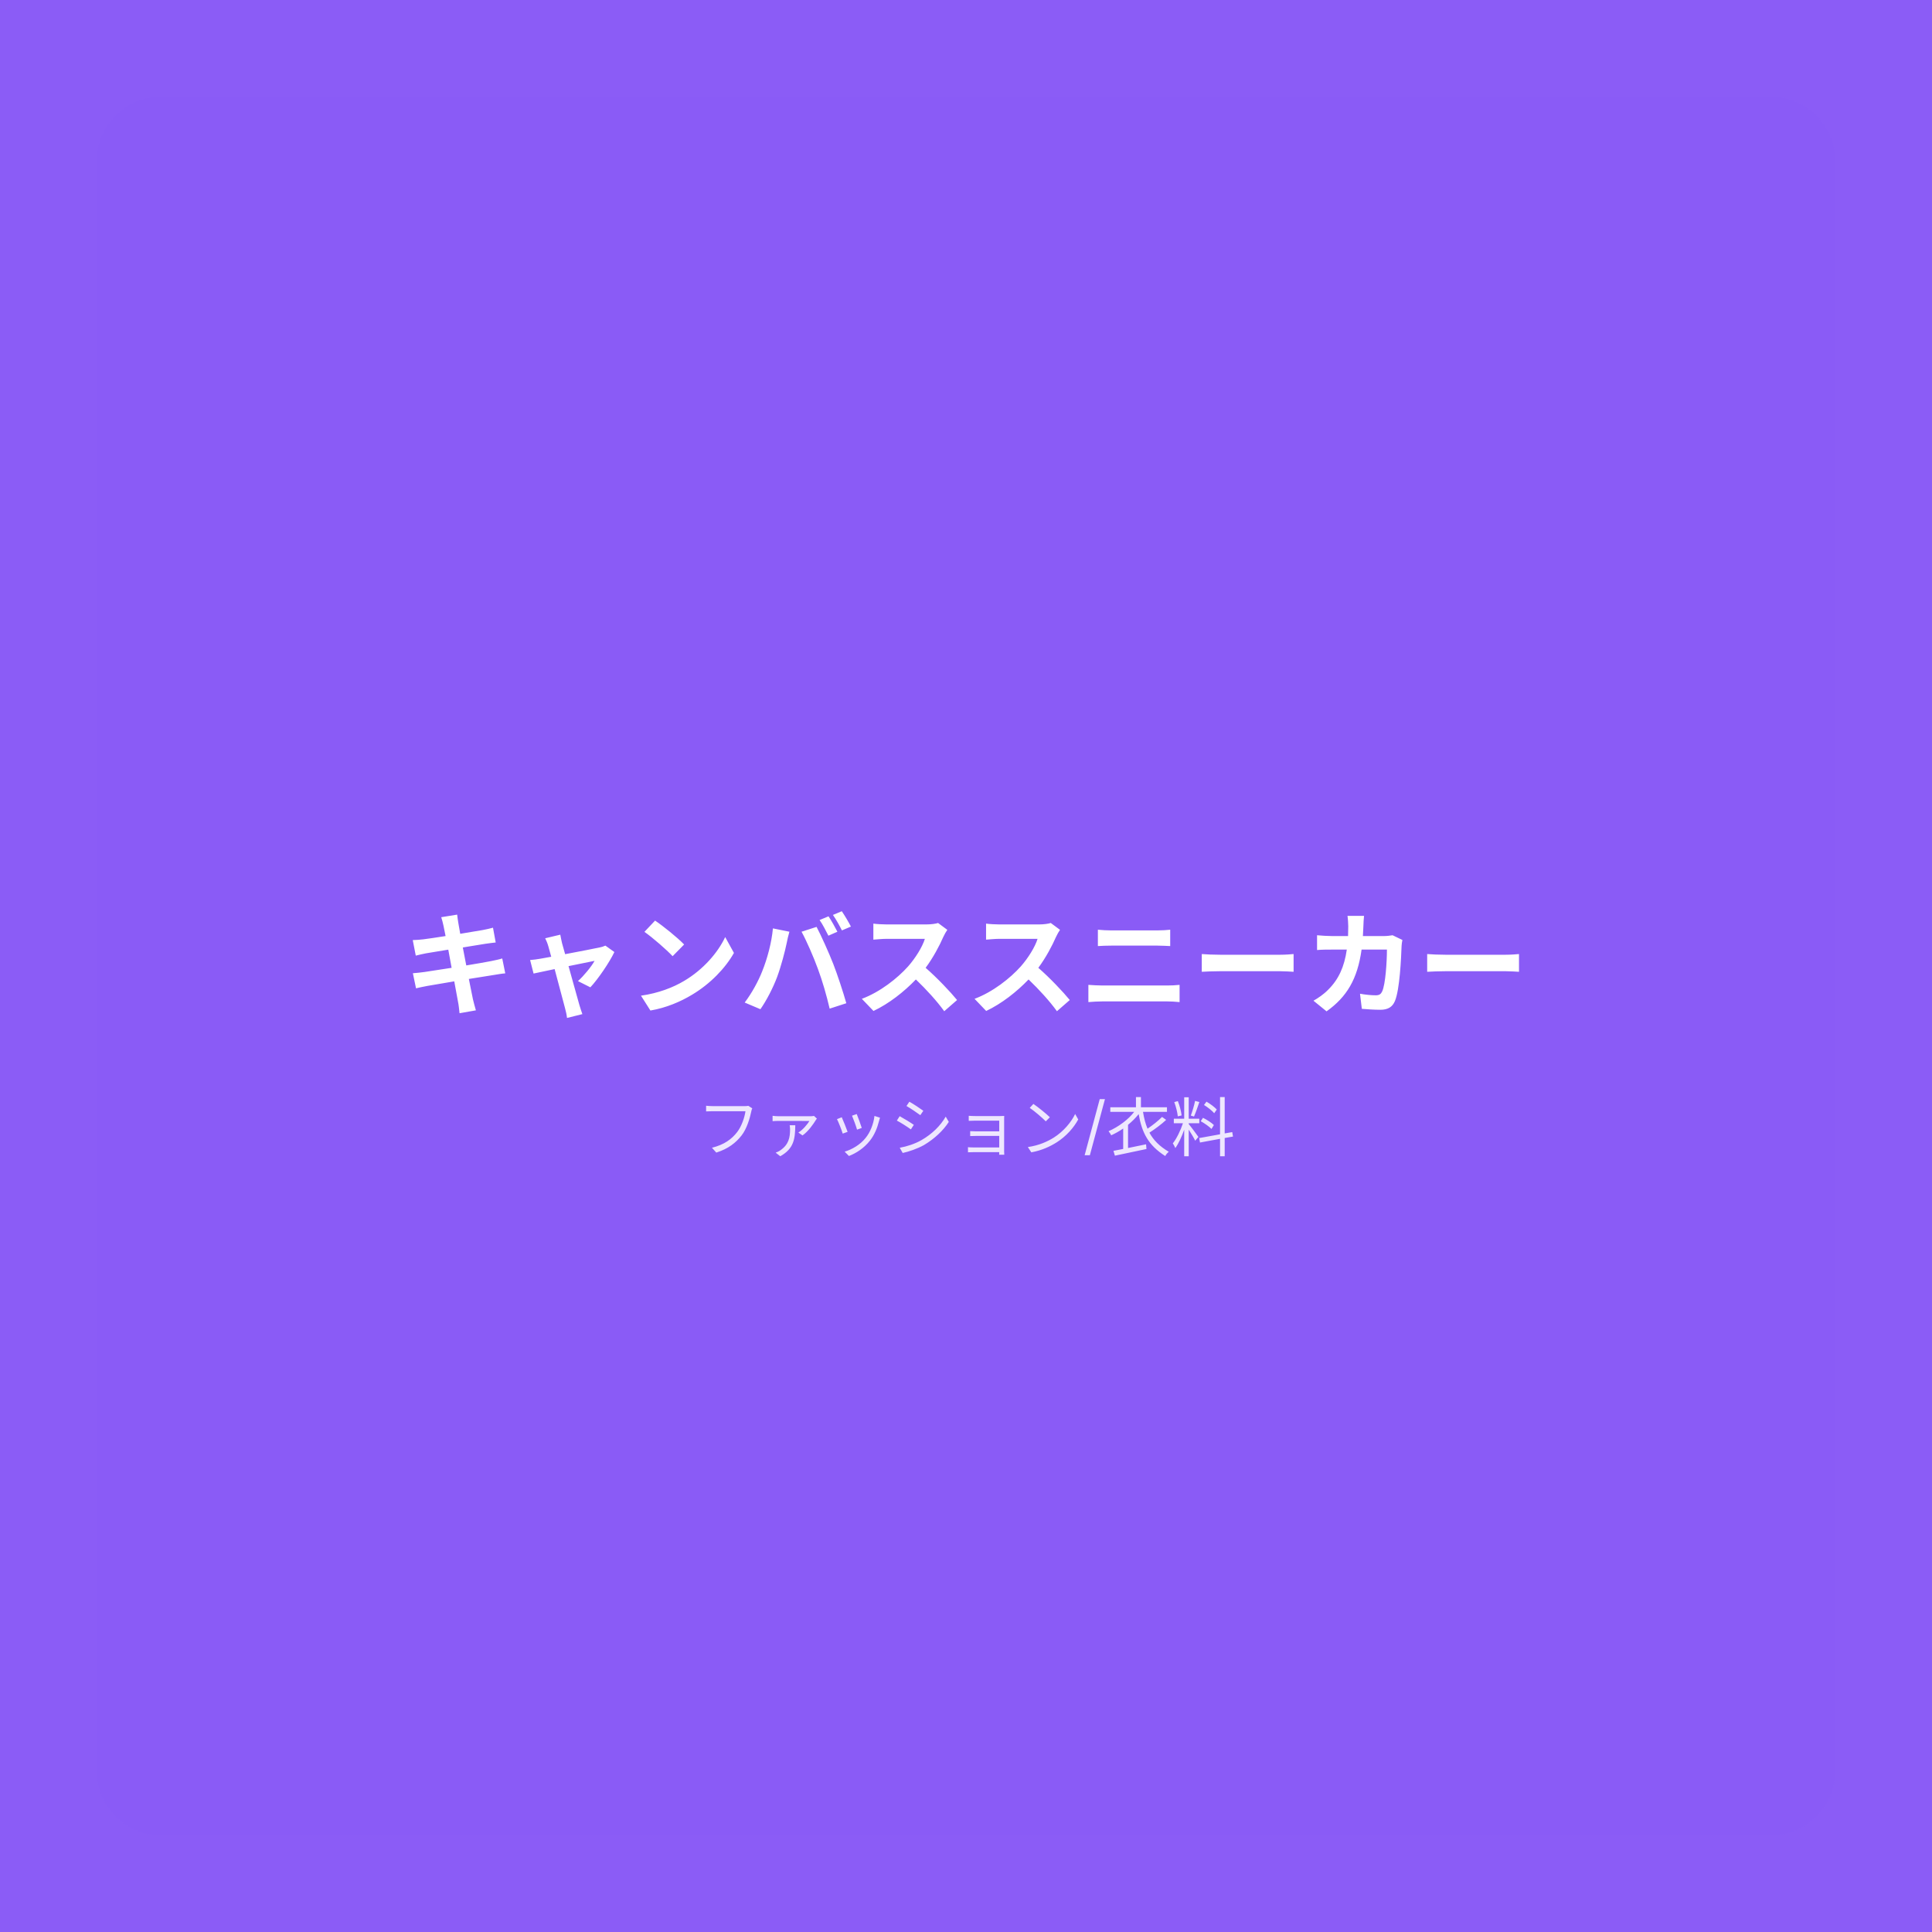
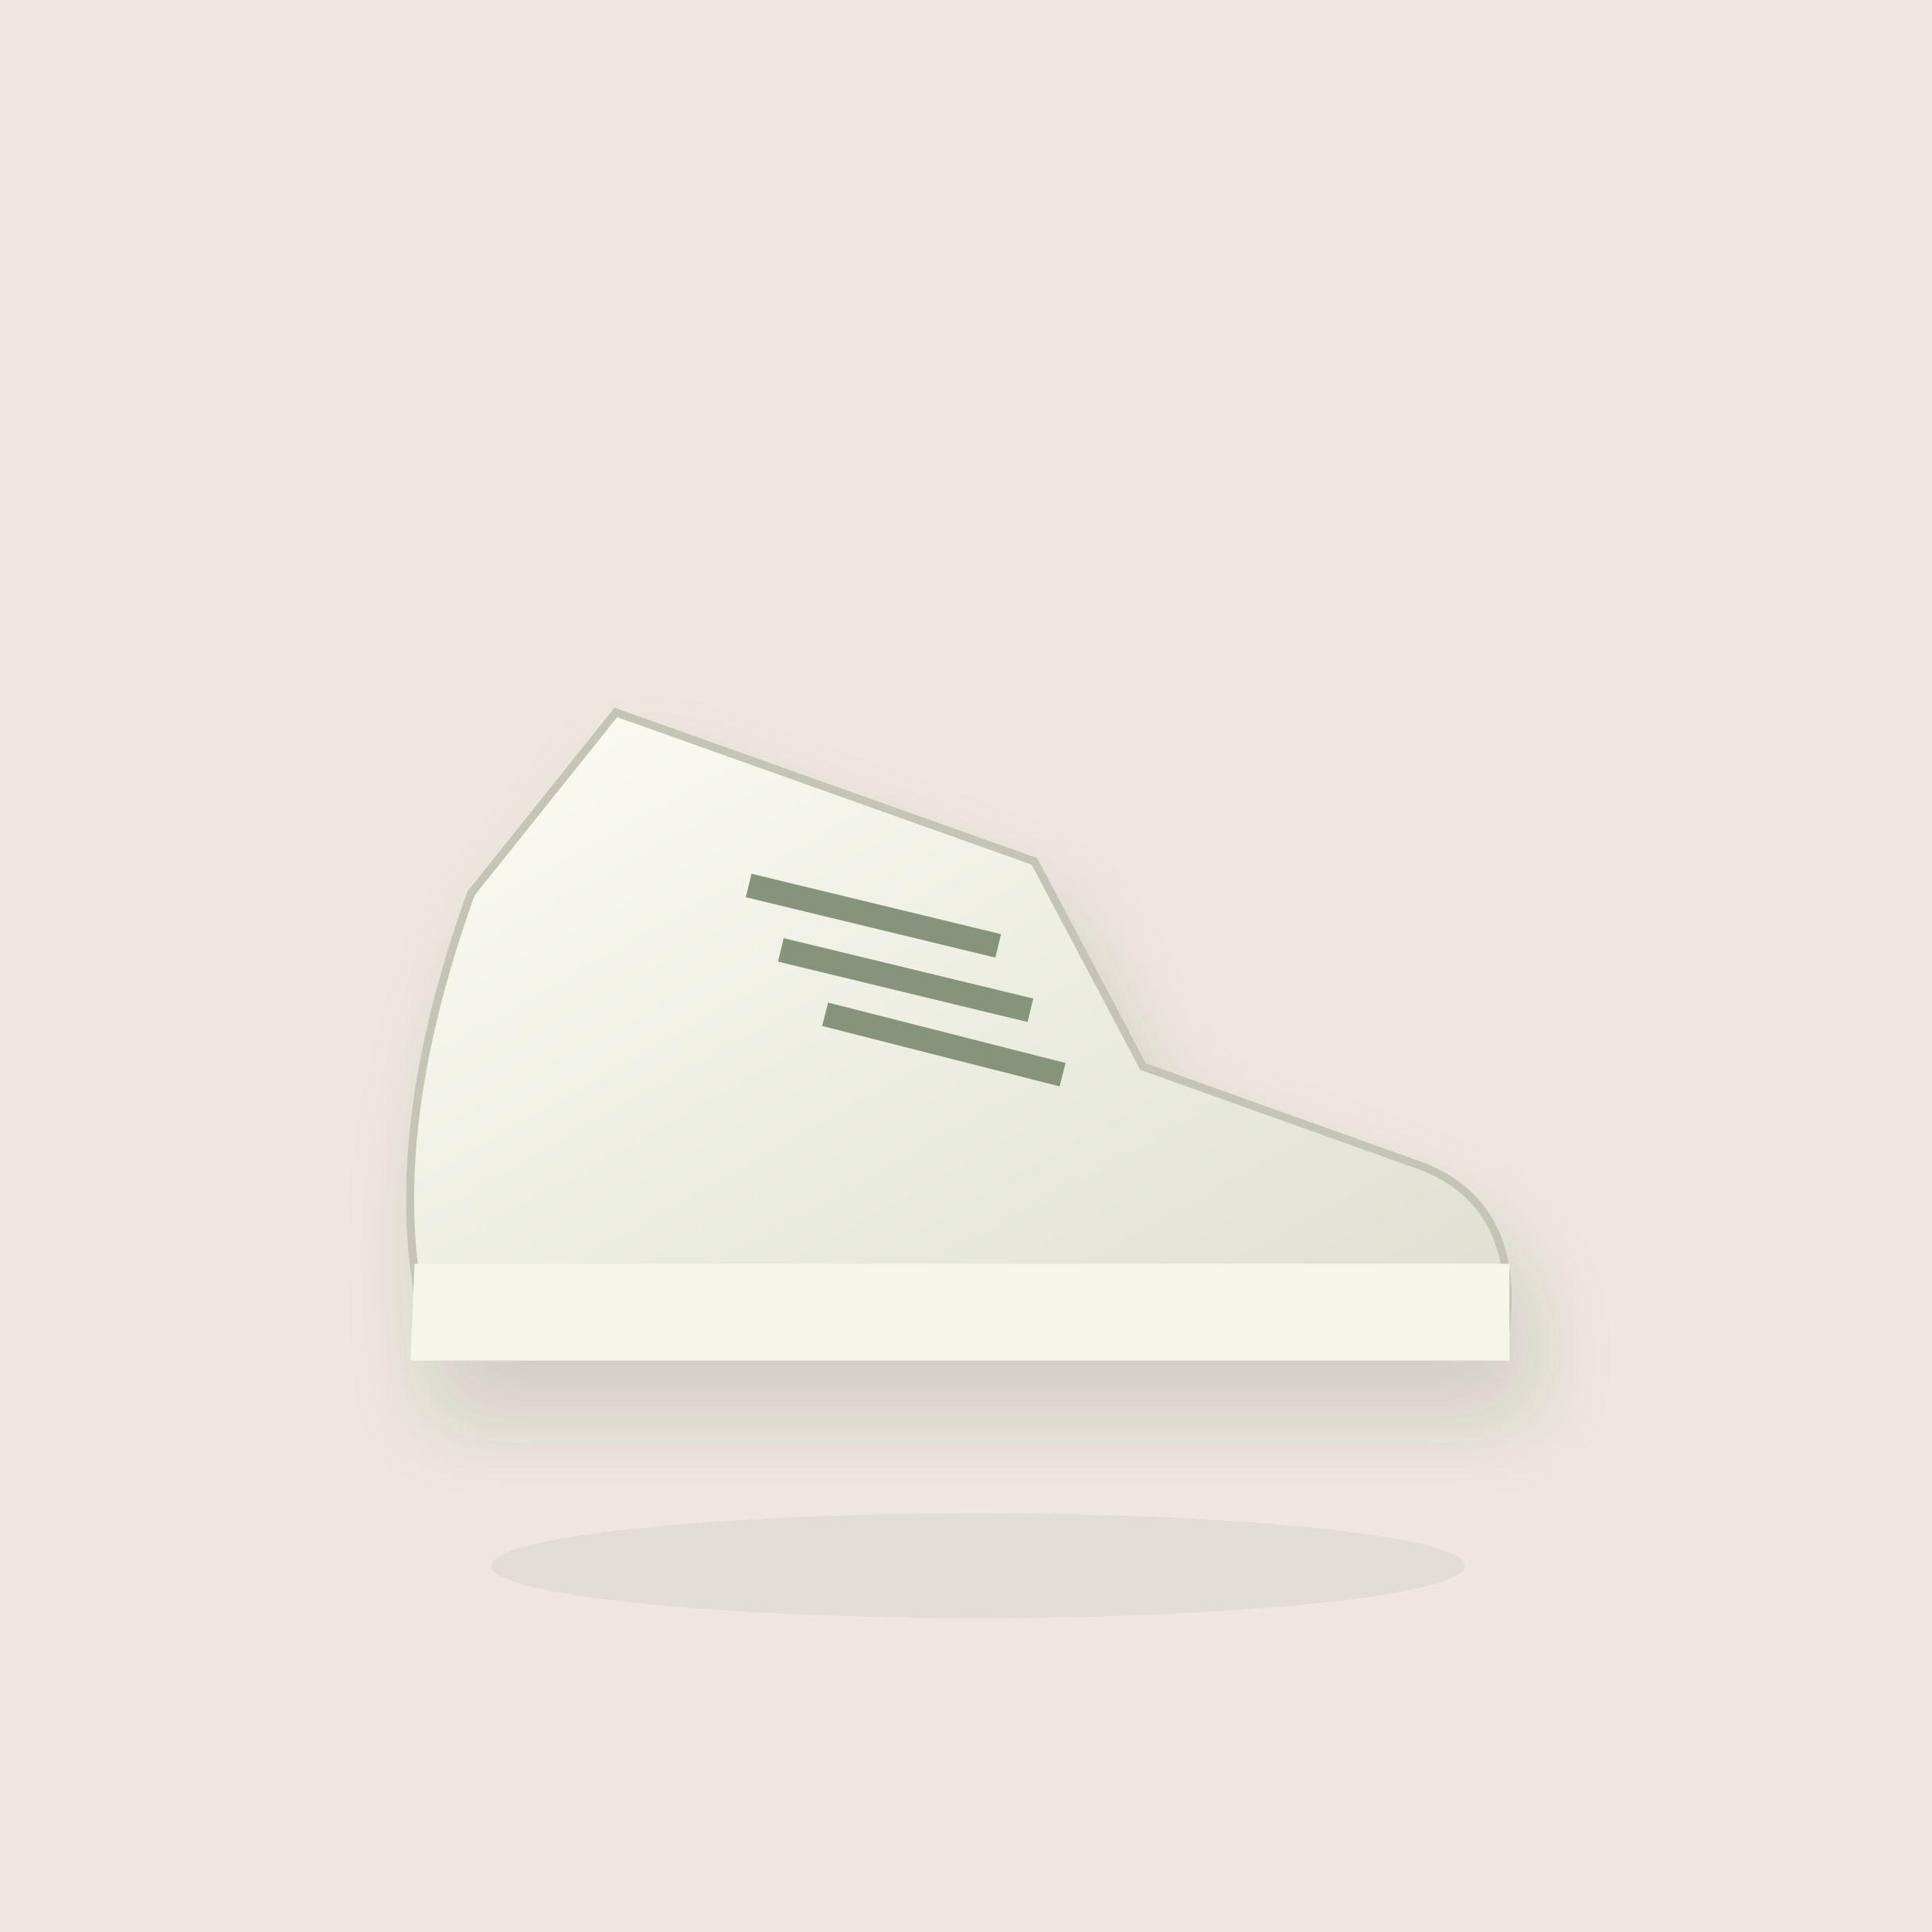
- <svg xmlns="http://www.w3.org/2000/svg" width="480" height="480" viewBox="0 0 480 480">
-   <rect width="480" height="480" fill="#8B5CF6" />
-   <rect x="24" y="24" width="432" height="432" rx="16" fill="#8B5CF6" fill-opacity="0.15" />
-   <text x="240" y="250" font-family="-apple-system, BlinkMacSystemFont, 'Segoe UI', sans-serif" font-size="28" font-weight="600" fill="#FFFFFF" text-anchor="middle">キャンバススニーカー</text>
-   <text x="240" y="286" font-family="-apple-system, BlinkMacSystemFont, 'Segoe UI', sans-serif" font-size="16" fill="#FFFFFF" fill-opacity="0.85" text-anchor="middle">ファッション/衣料</text>
+ <svg xmlns="http://www.w3.org/2000/svg" width="480" height="480" viewBox="0 0 480 480" role="img" aria-labelledby="title">
+   <defs>
+     <linearGradient id="cream" x2="1" y2="1">
+       <stop stop-color="#fcfcf3" />
+       <stop offset="1" stop-color="#dedfd1" />
+     </linearGradient>
+     <linearGradient id="metal" x2="1" y2="1">
+       <stop stop-color="#c2c8b9" />
+       <stop offset=".5" stop-color="#8d9880" />
+       <stop offset="1" stop-color="#adb79f" />
+     </linearGradient>
+     <linearGradient id="sage" x2="1" y2=".6">
+       <stop stop-color="#b8c4a2" />
+       <stop offset="1" stop-color="#7a8b64" />
+     </linearGradient>
+     <linearGradient id="dark" x2="1" y2="1">
+       <stop stop-color="#78846c" />
+       <stop offset="1" stop-color="#3d4b35" />
+     </linearGradient>
+     <pattern id="mesh" width="7" height="7" patternUnits="userSpaceOnUse">
+       <rect width="7" height="7" fill="#647159" />
+       <circle cx="3" cy="3" r="1.1" fill="#354530" />
+     </pattern>
+     <filter id="shadow" x="-.5" y="-.5" width="2" height="2">
+       <feDropShadow dx="5" dy="14" stdDeviation="10" flood-color="#394331" flood-opacity=".15" />
+     </filter>
+   </defs>
+   <rect width="480" height="480" fill="#ede7df" />
+   <ellipse cx="243" cy="389" rx="121" ry="13" fill="#384930" opacity=".06" />
+   <g filter="url(#shadow)">
+     <path d="m117 222 36-45 104 37 27 51 70 25q24 10 20 41H106q-12-45 11-109Z" fill="url(#cream)" stroke="#c6c4b6" stroke-width="2" />
+     <path d="M103 314h272v24H102Z" fill="#f6f5e9" />
+     <path d="m186 220 62 15m-54 1 62 15m-51 1 59 15" stroke="#87947b" stroke-width="6" />
+   </g>
</svg>
